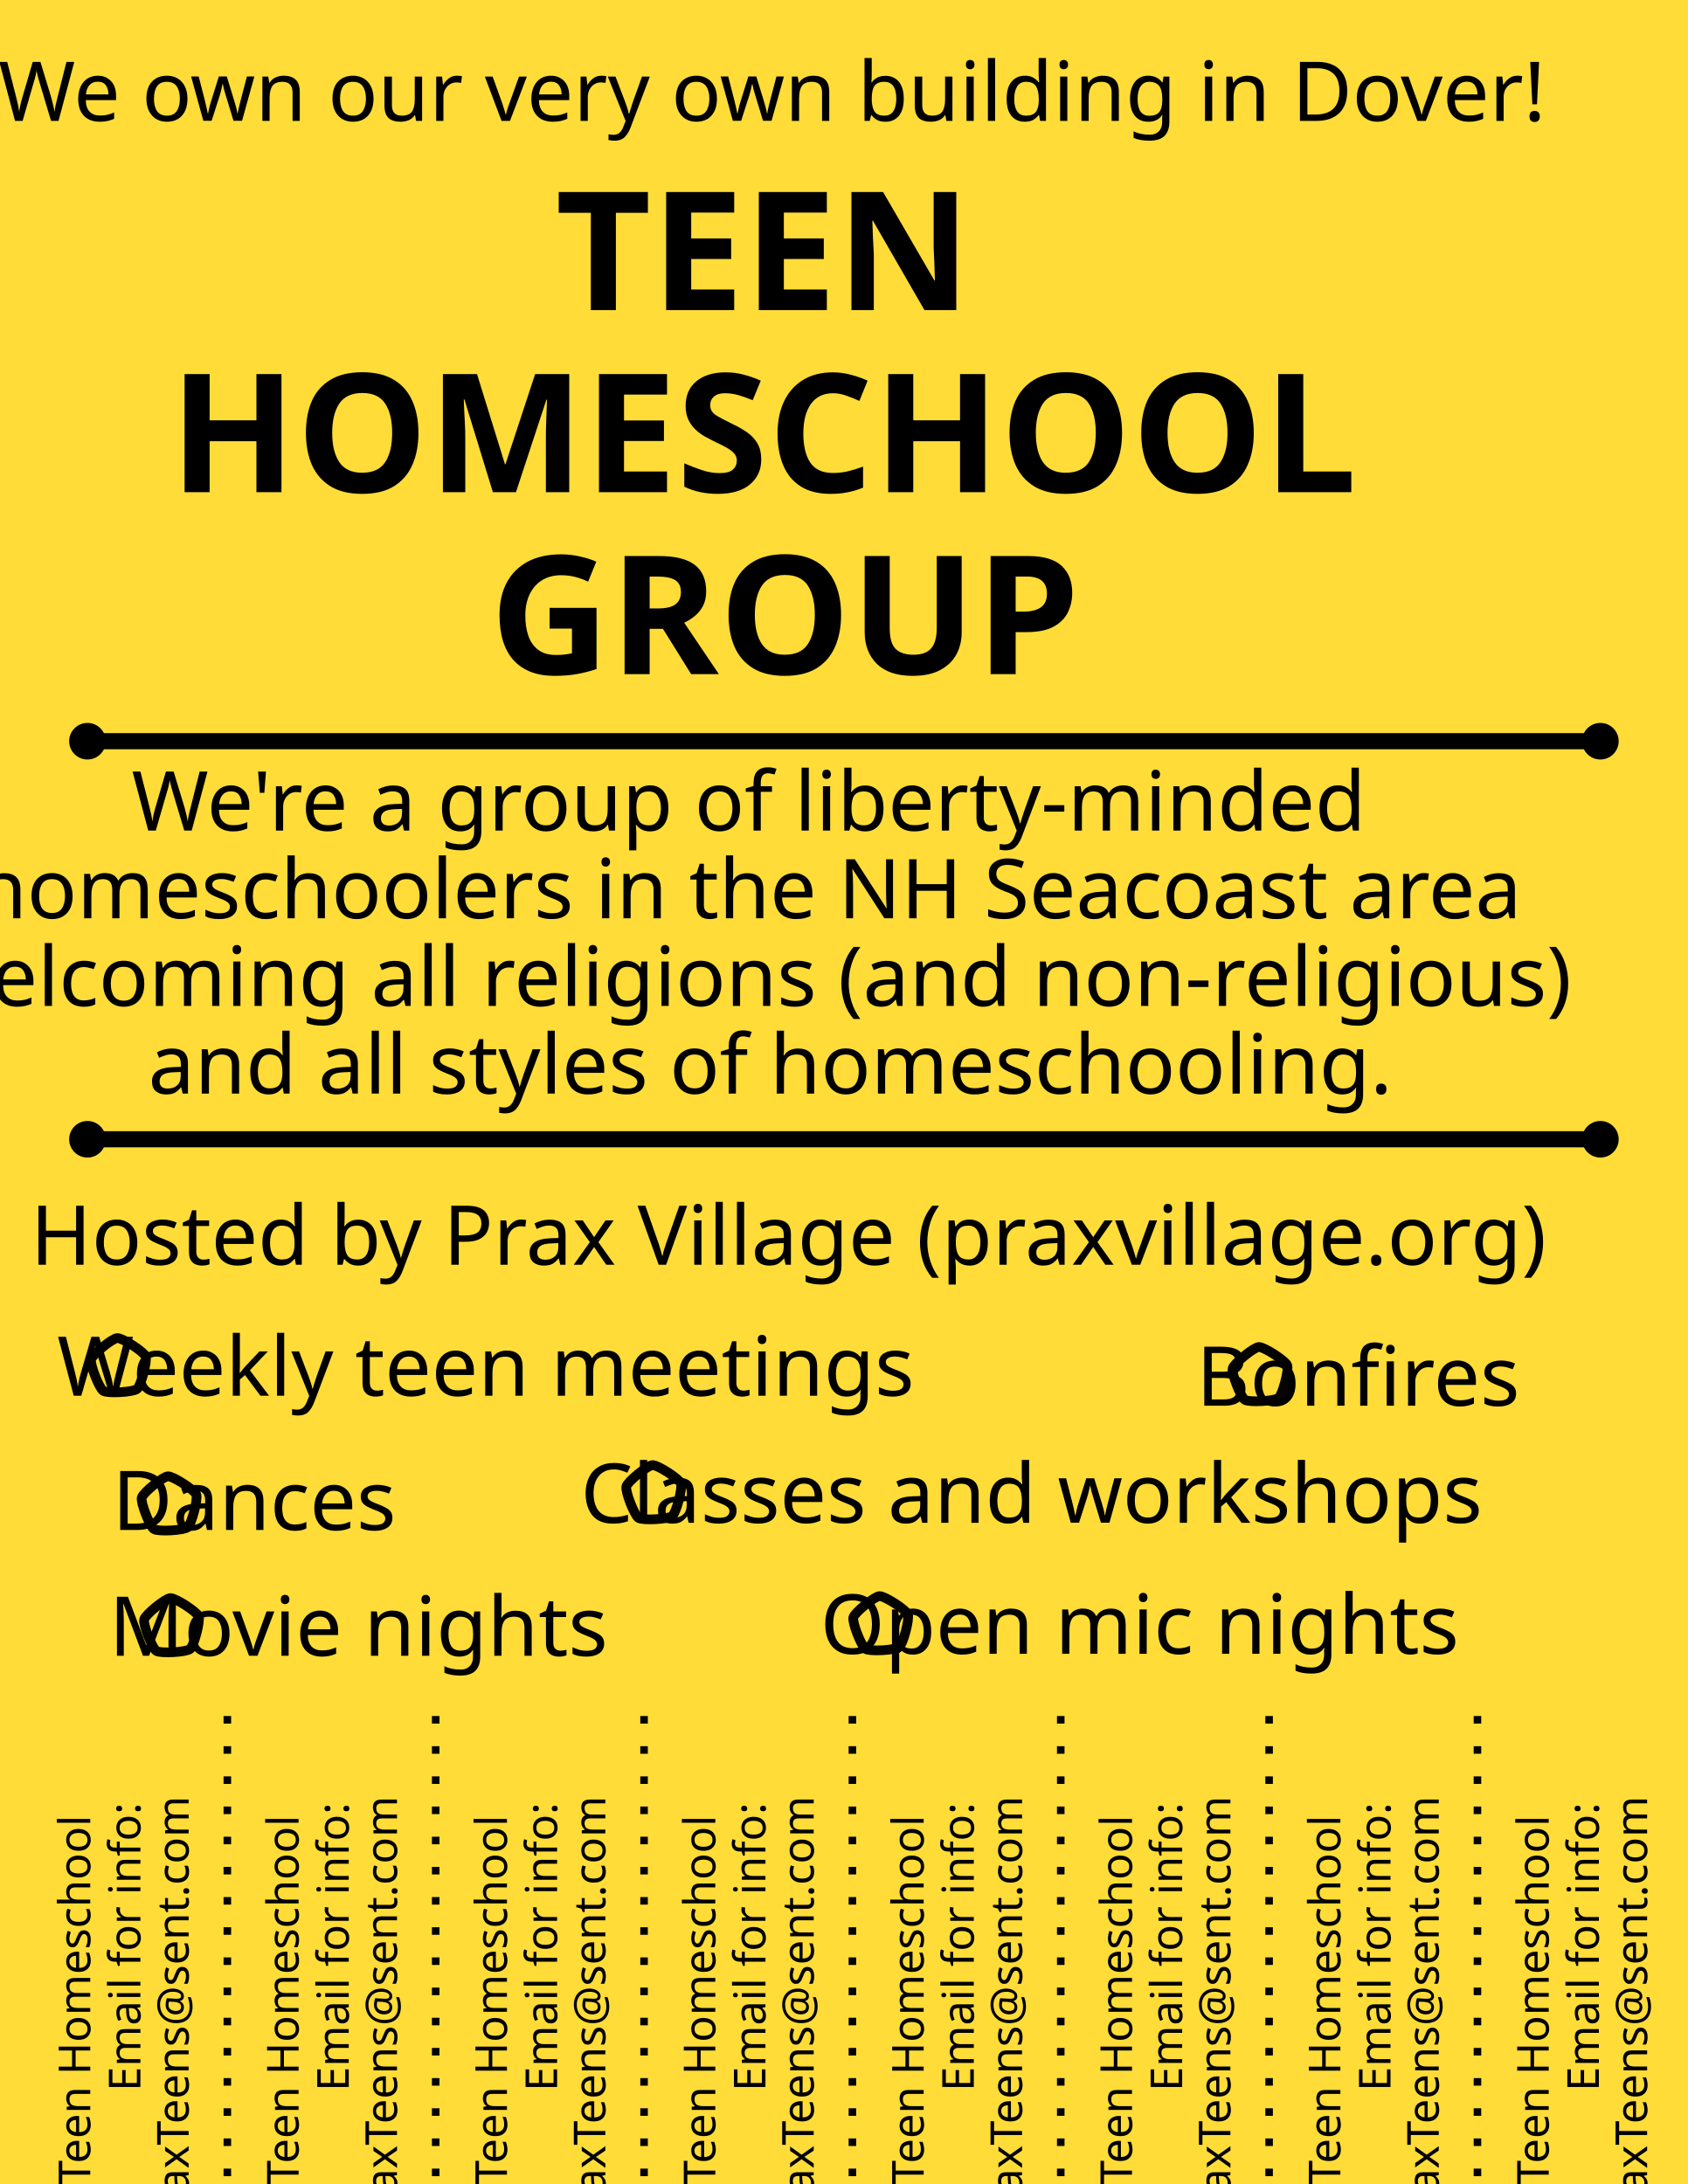
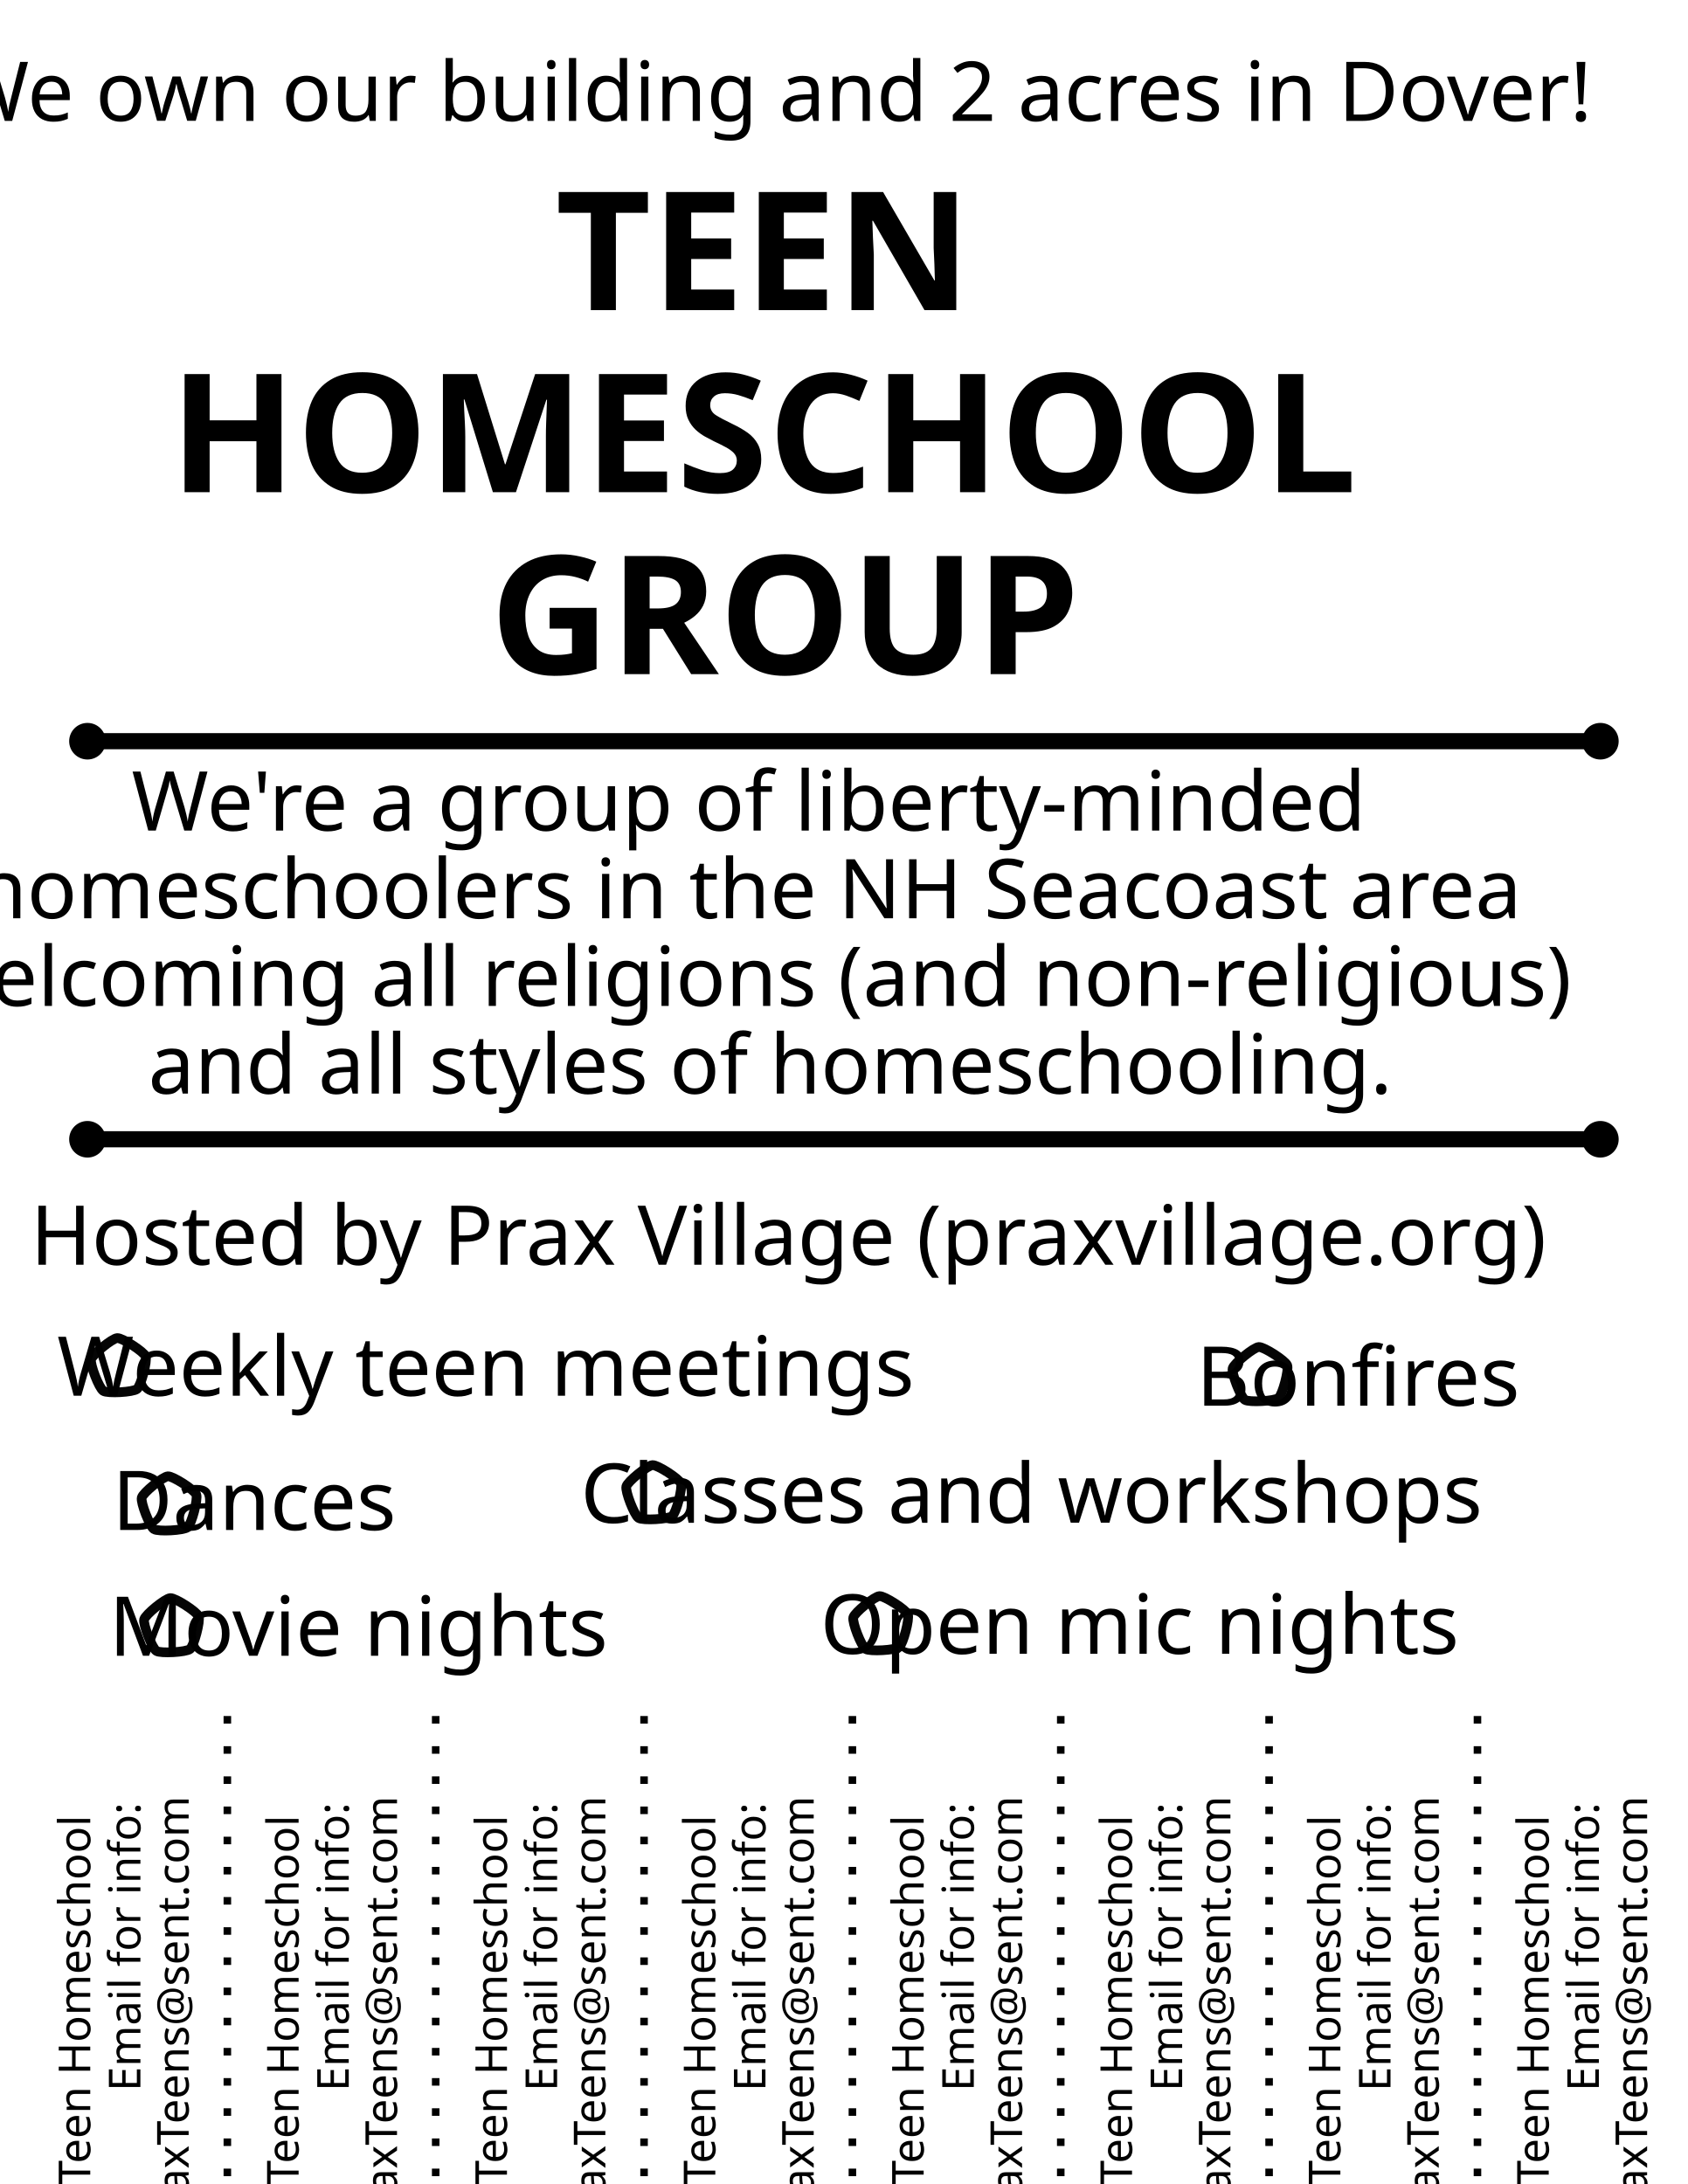
<svg xmlns="http://www.w3.org/2000/svg" width="8.5in" height="11in" viewBox="0 0 215.9 279.4" version="1.1" id="svg8">
  <defs id="defs2">
    <marker style="overflow:visible" id="marker1581" refX="0.0" refY="0.0" orient="auto">
      <path transform="scale(0.2) translate(7.4, 1)" style="fill-rule:evenodd;stroke:#000000;stroke-width:1pt;stroke-opacity:1;fill:#000000;fill-opacity:1" d="M -2.5,-1.0 C -2.5,1.76 -4.74,4.0 -7.5,4.0 C -10.26,4.0 -12.5,1.76 -12.5,-1.0 C -12.5,-3.76 -10.26,-6.0 -7.5,-6.0 C -4.74,-6.0 -2.5,-3.76 -2.5,-1.0 z " id="path1579" />
    </marker>
    <marker style="overflow:visible" id="marker1523" refX="0.0" refY="0.0" orient="auto">
      <path transform="scale(0.2) translate(7.4, 1)" style="fill-rule:evenodd;stroke:#000000;stroke-width:1pt;stroke-opacity:1;fill:#000000;fill-opacity:1" d="M -2.5,-1.0 C -2.5,1.76 -4.74,4.0 -7.5,4.0 C -10.26,4.0 -12.5,1.76 -12.5,-1.0 C -12.5,-3.76 -10.26,-6.0 -7.5,-6.0 C -4.74,-6.0 -2.5,-3.76 -2.5,-1.0 z " id="path1521" />
    </marker>
    <marker orient="auto" refY="0.0" refX="0.0" id="marker1445" style="overflow:visible">
      <path id="path1443" d="M -2.5,-1.0 C -2.5,1.76 -4.74,4.0 -7.5,4.0 C -10.26,4.0 -12.5,1.76 -12.5,-1.0 C -12.5,-3.76 -10.26,-6.0 -7.5,-6.0 C -4.74,-6.0 -2.5,-3.76 -2.5,-1.0 z " style="fill-rule:evenodd;stroke:#000000;stroke-width:1pt;stroke-opacity:1;fill:#000000;fill-opacity:1" transform="scale(0.2) translate(7.4, 1)" />
    </marker>
    <marker orient="auto" refY="0.0" refX="0.0" id="DotS" style="overflow:visible">
      <path id="path960" d="M -2.5,-1.0 C -2.5,1.76 -4.74,4.0 -7.5,4.0 C -10.26,4.0 -12.5,1.76 -12.5,-1.0 C -12.5,-3.76 -10.26,-6.0 -7.5,-6.0 C -4.74,-6.0 -2.5,-3.76 -2.5,-1.0 z " style="fill-rule:evenodd;stroke:#000000;stroke-width:1pt;stroke-opacity:1;fill:#000000;fill-opacity:1" transform="scale(0.2) translate(7.4, 1)" />
    </marker>
    <marker orient="auto" refY="0.0" refX="0.0" id="DotL" style="overflow:visible">
      <path id="path954" d="M -2.5,-1.0 C -2.5,1.76 -4.74,4.0 -7.5,4.0 C -10.26,4.0 -12.5,1.76 -12.5,-1.0 C -12.5,-3.76 -10.26,-6.0 -7.5,-6.0 C -4.74,-6.0 -2.5,-3.76 -2.5,-1.0 z " style="fill-rule:evenodd;stroke:#000000;stroke-width:1pt;stroke-opacity:1;fill:#000000;fill-opacity:1" transform="scale(0.8) translate(7.4, 1)" />
    </marker>
    <marker orient="auto" refY="0.0" refX="0.0" id="Arrow1Send" style="overflow:visible;">
      <path id="path908" d="M 0.0,0.0 L 5.0,-5.0 L -12.5,0.0 L 5.0,5.0 L 0.0,0.0 z " style="fill-rule:evenodd;stroke:#000000;stroke-width:1pt;stroke-opacity:1;fill:#000000;fill-opacity:1" transform="scale(0.2) rotate(180) translate(6,0)" />
    </marker>
    <marker orient="auto" refY="0.0" refX="0.0" id="Arrow1Sstart" style="overflow:visible">
      <path id="path905" d="M 0.0,0.0 L 5.0,-5.0 L -12.5,0.0 L 5.0,5.0 L 0.0,0.0 z " style="fill-rule:evenodd;stroke:#000000;stroke-width:1pt;stroke-opacity:1;fill:#000000;fill-opacity:1" transform="scale(0.2) translate(6,0)" />
    </marker>
    <marker orient="auto" refY="0.0" refX="0.0" id="Arrow1Lend" style="overflow:visible;">
      <path id="path896" d="M 0.0,0.0 L 5.0,-5.0 L -12.5,0.0 L 5.0,5.0 L 0.0,0.0 z " style="fill-rule:evenodd;stroke:#000000;stroke-width:1pt;stroke-opacity:1;fill:#000000;fill-opacity:1" transform="scale(0.8) rotate(180) translate(12.5,0)" />
    </marker>
    <marker orient="auto" refY="0.0" refX="0.0" id="Arrow1Mend" style="overflow:visible;">
      <path id="path902" d="M 0.0,0.0 L 5.0,-5.0 L -12.5,0.0 L 5.0,5.0 L 0.0,0.0 z " style="fill-rule:evenodd;stroke:#000000;stroke-width:1pt;stroke-opacity:1;fill:#000000;fill-opacity:1" transform="scale(0.4) rotate(180) translate(10,0)" />
    </marker>
    <filter style="color-interpolation-filters:sRGB" id="filter6631">
      <feGaussianBlur stdDeviation="0.829" id="feGaussianBlur6633" />
    </filter>
  </defs>
  <g id="layer1" transform="translate(0,-17.6)">
-     <rect style="opacity:0.98;fill:#ffdb34;fill-opacity:1;stroke:#000000;stroke-width:0.965;stroke-linecap:round;stroke-linejoin:miter;stroke-miterlimit:4;stroke-dasharray:0.965, 2.895;stroke-dashoffset:0;stroke-opacity:1" id="rect6649" width="312.208" height="341.69" x="-33.078" y="2.469" />
    <text xml:space="preserve" style="font-style:normal;font-variant:normal;font-weight:normal;font-stretch:normal;font-size:10.583px;line-height:80%;font-family:Avenir;-inkscape-font-specification:Avenir;text-align:center;letter-spacing:0px;word-spacing:0px;text-anchor:middle;fill:#000000;fill-opacity:1;stroke:none;stroke-width:0.265px;stroke-linecap:butt;stroke-linejoin:miter;stroke-opacity:1" x="107.264" y="57.277" id="text817">
      <tspan id="tspan815" x="107.264" y="57.277" style="font-style:normal;font-variant:normal;font-weight:bold;font-stretch:normal;font-size:21.167px;line-height:110%;font-family:Futura;-inkscape-font-specification:'Futura, Bold';font-variant-ligatures:normal;font-variant-caps:normal;font-variant-numeric:normal;font-feature-settings:normal;text-align:center;writing-mode:lr-tb;text-anchor:middle;stroke-width:0.265px">TEEN</tspan>
      <tspan x="107.264" y="80.561" style="font-style:normal;font-variant:normal;font-weight:bold;font-stretch:normal;font-size:21.167px;line-height:110%;font-family:Futura;-inkscape-font-specification:'Futura, Bold';font-variant-ligatures:normal;font-variant-caps:normal;font-variant-numeric:normal;font-feature-settings:normal;text-align:center;writing-mode:lr-tb;text-anchor:middle;stroke-width:0.265px" id="tspan819">HOMESCHOOL</tspan>
      <tspan x="107.264" y="103.844" style="font-style:normal;font-variant:normal;font-weight:bold;font-stretch:normal;font-size:21.167px;line-height:110%;font-family:Futura;-inkscape-font-specification:'Futura, Bold';font-variant-ligatures:normal;font-variant-caps:normal;font-variant-numeric:normal;font-feature-settings:normal;text-align:center;writing-mode:lr-tb;text-anchor:middle;stroke-width:0.265px" id="tspan821">GROUP</tspan>
    </text>
    <text xml:space="preserve" style="font-style:normal;font-variant:normal;font-weight:normal;font-stretch:normal;font-size:10.583px;line-height:80%;font-family:Avenir;-inkscape-font-specification:Avenir;text-align:center;letter-spacing:0px;word-spacing:0px;text-anchor:middle;fill:#000000;fill-opacity:1;stroke:none;stroke-width:0.265px;stroke-linecap:butt;stroke-linejoin:miter;stroke-opacity:1" x="108.396" y="33.067" id="text829">
-       <tspan id="tspan827" x="108.396" y="33.067" style="stroke-width:0.265px">We own our very own building in Dover!</tspan>
+       <tspan id="tspan827" x="108.396" y="33.067" style="stroke-width:0.265px">We own our building and 2 acres in Dover!</tspan>
      <tspan x="108.396" y="41.534" style="stroke-width:0.265px" id="tspan831" />
    </text>
    <g id="g6384" transform="translate(7.6451601e-7,-5.491389)">
      <text id="text825" y="129.344" x="108.16" style="font-style:normal;font-variant:normal;font-weight:normal;font-stretch:normal;font-size:10.583px;line-height:80%;font-family:Avenir;-inkscape-font-specification:Avenir;text-align:center;letter-spacing:0px;word-spacing:0px;text-anchor:middle;fill:#000000;fill-opacity:1;stroke:none;stroke-width:0.265px;stroke-linecap:butt;stroke-linejoin:miter;stroke-opacity:1" xml:space="preserve">
        <tspan style="line-height:106%;stroke-width:0.265px" y="129.344" x="108.16" id="tspan823">We're a group of liberty-minded</tspan>
        <tspan id="tspan869" style="line-height:106%;stroke-width:0.265px" y="140.562" x="108.16">homeschoolers in the NH Seacoast area</tspan>
        <tspan id="tspan881" style="line-height:106%;stroke-width:0.265px" y="151.78" x="108.16">welcoming all religions (and non-religious)</tspan>
        <tspan id="tspan871" style="line-height:106%;stroke-width:0.265px" y="162.999" x="108.16">and all styles of homeschooling.</tspan>
      </text>
      <path style="fill:none;fill-rule:evenodd;stroke:#000000;stroke-width:2.065;stroke-linecap:round;stroke-linejoin:miter;stroke-miterlimit:4;stroke-dasharray:none;stroke-dashoffset:0;stroke-opacity:1;marker-start:url(#DotS);marker-end:url(#marker1445)" d="M 11.229,168.839 H 204.753" id="path891" />
      <path id="path1519" d="M 11.229,117.915 H 204.753" style="fill:none;fill-rule:evenodd;stroke:#000000;stroke-width:2.065;stroke-linecap:round;stroke-linejoin:miter;stroke-miterlimit:4;stroke-dasharray:none;stroke-dashoffset:0;stroke-opacity:1;marker-start:url(#marker1523);marker-end:url(#marker1581)" />
    </g>
    <flowRoot xml:space="preserve" id="flowRoot2267" style="font-style:normal;font-variant:normal;font-weight:normal;font-stretch:normal;font-size:40px;line-height:80%;font-family:Avenir;-inkscape-font-specification:Avenir;text-align:center;letter-spacing:0px;word-spacing:0px;text-anchor:middle;fill:#000000;fill-opacity:1;stroke:none;stroke-width:1px;stroke-linecap:butt;stroke-linejoin:miter;stroke-opacity:1" transform="matrix(0.2645833,0,0,0.2645833,0,17.6)">
      <flowRegion id="flowRegion2269">
        <rect id="rect2271" width="662.66" height="385.878" x="-54.548" y="-57.188" />
      </flowRegion>
      <flowPara id="flowPara2273" />
    </flowRoot>
    <g id="g6312" transform="translate(3.63012,-10.9458)">
      <g transform="translate(219.8587,13.22917)" id="g6277">
        <text xml:space="preserve" style="font-style:normal;font-variant:normal;font-weight:normal;font-stretch:normal;font-size:10.583px;line-height:80%;font-family:Avenir;-inkscape-font-specification:Avenir;text-align:center;letter-spacing:0px;word-spacing:0px;text-anchor:middle;fill:#000000;fill-opacity:1;stroke:none;stroke-width:0.265px;stroke-linecap:butt;stroke-linejoin:miter;stroke-opacity:1" x="-148.976" y="193.875" id="text843">
          <tspan id="tspan841" x="-148.976" y="193.875" style="stroke-width:0.265px">Weekly teen meetings</tspan>
        </text>
        <path style="opacity:0.98;fill:none;fill-opacity:1;stroke:#000000;stroke-width:7.524;stroke-linecap:round;stroke-linejoin:miter;stroke-miterlimit:4;stroke-dasharray:none;stroke-dashoffset:0;stroke-opacity:1" id="path2551" d="M 47.039,192.765 C 45.06,196.158 26.906,204.144 23.067,203.31 19.228,202.476 6.023,187.678 5.63,183.769 5.237,179.86 15.23,162.729 18.826,161.147 c 3.596,-1.582 22.977,2.629 25.593,5.56 2.616,2.931 4.6,22.665 2.621,26.058 z" transform="matrix(0.1544601,0.05784172,-0.05784172,0.1544601,-202.0766,160.517)" />
      </g>
      <g transform="translate(365.8809,-0.6455805)" id="g6282">
        <text xml:space="preserve" style="font-style:normal;font-variant:normal;font-weight:normal;font-stretch:normal;font-size:10.583px;line-height:80%;font-family:Avenir;-inkscape-font-specification:Avenir;text-align:center;letter-spacing:0px;word-spacing:0px;text-anchor:middle;fill:#000000;fill-opacity:1;stroke:none;stroke-width:0.265px;stroke-linecap:butt;stroke-linejoin:miter;stroke-opacity:1" x="-183.416" y="209.02" id="text851">
          <tspan x="-183.416" y="209.02" style="stroke-width:0.265px" id="tspan853">Bonfires</tspan>
        </text>
        <path style="opacity:0.98;fill:none;fill-opacity:1;stroke:#000000;stroke-width:7.524;stroke-linecap:round;stroke-linejoin:miter;stroke-miterlimit:4;stroke-dasharray:none;stroke-dashoffset:0;stroke-opacity:1" id="path2555" d="M 47.039,192.765 C 45.06,196.158 26.906,204.144 23.067,203.31 19.228,202.476 6.023,187.678 5.63,183.769 5.237,179.86 15.23,162.729 18.826,161.147 c 3.596,-1.582 22.977,2.629 25.593,5.56 2.616,2.931 4.6,22.665 2.621,26.058 z" transform="matrix(0.1544601,0.05784172,-0.05784172,0.1544601,-202.0766,175.5347)" />
      </g>
    </g>
    <g id="g6322" transform="translate(-8.535742,-9.131677)">
      <g transform="translate(238.503,-30.97333)" id="g6297">
        <text xml:space="preserve" style="font-style:normal;font-variant:normal;font-weight:normal;font-stretch:normal;font-size:10.583px;line-height:80%;font-family:Avenir;-inkscape-font-specification:Avenir;text-align:center;letter-spacing:0px;word-spacing:0px;text-anchor:middle;fill:#000000;fill-opacity:1;stroke:none;stroke-width:0.265px;stroke-linecap:butt;stroke-linejoin:miter;stroke-opacity:1" x="-185.078" y="253.438" id="text885">
          <tspan id="tspan883" x="-185.078" y="253.438" style="stroke-width:0.265px">Dances</tspan>
        </text>
        <path transform="matrix(0.1544601,0.05784172,-0.05784172,0.1544601,-202.0766,220.588)" d="M 47.039,192.765 C 45.06,196.158 26.906,204.144 23.067,203.31 19.228,202.476 6.023,187.678 5.63,183.769 5.237,179.86 15.23,162.729 18.826,161.147 c 3.596,-1.582 22.977,2.629 25.593,5.56 2.616,2.931 4.6,22.665 2.621,26.058 z" id="path2553" style="opacity:0.98;fill:none;fill-opacity:1;stroke:#000000;stroke-width:7.524;stroke-linecap:round;stroke-linejoin:miter;stroke-miterlimit:4;stroke-dasharray:none;stroke-dashoffset:0;stroke-opacity:1" />
      </g>
      <g transform="translate(300.4911,-17.3869)" id="g6292">
        <text xml:space="preserve" style="font-style:normal;font-variant:normal;font-weight:normal;font-stretch:normal;font-size:10.583px;line-height:80%;font-family:Avenir;-inkscape-font-specification:Avenir;text-align:center;letter-spacing:0px;word-spacing:0px;text-anchor:middle;fill:#000000;fill-opacity:1;stroke:none;stroke-width:0.265px;stroke-linecap:butt;stroke-linejoin:miter;stroke-opacity:1" x="-147.624" y="238.929" id="text863">
          <tspan id="tspan861" x="-147.624" y="238.929" style="stroke-width:0.265px">Classes and workshops</tspan>
        </text>
        <path transform="matrix(0.1544601,0.05784172,-0.05784172,0.1544601,-202.0766,205.5702)" d="M 47.039,192.765 C 45.06,196.158 26.906,204.144 23.067,203.31 19.228,202.476 6.023,187.678 5.63,183.769 5.237,179.86 15.23,162.729 18.826,161.147 c 3.596,-1.582 22.977,2.629 25.593,5.56 2.616,2.931 4.6,22.665 2.621,26.058 z" id="path2557" style="opacity:0.98;fill:none;fill-opacity:1;stroke:#000000;stroke-width:7.524;stroke-linecap:round;stroke-linejoin:miter;stroke-miterlimit:4;stroke-dasharray:none;stroke-dashoffset:0;stroke-opacity:1" />
      </g>
    </g>
    <g id="g6332" transform="translate(1.21924,-14.77426)">
      <g transform="translate(319.7679,20.03274)" id="g6287">
        <text xml:space="preserve" style="font-style:normal;font-variant:normal;font-weight:normal;font-stretch:normal;font-size:10.583px;line-height:80%;font-family:Avenir;-inkscape-font-specification:Avenir;text-align:center;letter-spacing:0px;word-spacing:0px;text-anchor:middle;fill:#000000;fill-opacity:1;stroke:none;stroke-width:0.265px;stroke-linecap:butt;stroke-linejoin:miter;stroke-opacity:1" x="-162.827" y="223.911" id="text847">
          <tspan id="tspan845" x="-162.827" y="223.911" style="stroke-width:0.265px">Open mic nights</tspan>
        </text>
        <path style="opacity:0.98;fill:none;fill-opacity:1;stroke:#000000;stroke-width:7.524;stroke-linecap:round;stroke-linejoin:miter;stroke-miterlimit:4;stroke-dasharray:none;stroke-dashoffset:0;stroke-opacity:1" id="path2559" d="M 47.039,192.765 C 45.06,196.158 26.906,204.144 23.067,203.31 19.228,202.476 6.023,187.678 5.63,183.769 5.237,179.86 15.23,162.729 18.826,161.147 c 3.596,-1.582 22.977,2.629 25.593,5.56 2.616,2.931 4.6,22.665 2.621,26.058 z" transform="matrix(0.1544601,0.05784172,-0.05784172,0.1544601,-202.0766,190.5524)" />
      </g>
      <g transform="translate(229.0536,-24.76651)" id="g6302">
        <text xml:space="preserve" style="font-style:normal;font-variant:normal;font-weight:normal;font-stretch:normal;font-size:10.583px;line-height:80%;font-family:Avenir;-inkscape-font-specification:Avenir;text-align:center;letter-spacing:0px;word-spacing:0px;text-anchor:middle;fill:#000000;fill-opacity:1;stroke:none;stroke-width:0.265px;stroke-linecap:butt;stroke-linejoin:miter;stroke-opacity:1" x="-172.048" y="268.964" id="text859">
          <tspan id="tspan857" x="-172.048" y="268.964" style="stroke-width:0.265px">Movie nights</tspan>
        </text>
        <path transform="matrix(0.1544601,0.05784172,-0.05784172,0.1544601,-202.0766,235.6057)" d="M 47.039,192.765 C 45.06,196.158 26.906,204.144 23.067,203.31 19.228,202.476 6.023,187.678 5.63,183.769 5.237,179.86 15.23,162.729 18.826,161.147 c 3.596,-1.582 22.977,2.629 25.593,5.56 2.616,2.931 4.6,22.665 2.621,26.058 z" id="path2561" style="opacity:0.98;fill:none;fill-opacity:1;stroke:#000000;stroke-width:7.524;stroke-linecap:round;stroke-linejoin:miter;stroke-miterlimit:4;stroke-dasharray:none;stroke-dashoffset:0;stroke-opacity:1" />
      </g>
    </g>
    <g id="g6431" transform="rotate(-90,117.5295,226.9549)">
      <text id="text6400" y="254.226" x="80.655" style="font-style:normal;font-variant:normal;font-weight:normal;font-stretch:normal;font-size:10.583px;line-height:80%;font-family:Avenir;-inkscape-font-specification:Avenir;text-align:center;letter-spacing:0px;word-spacing:0px;text-anchor:middle;fill:#000000;fill-opacity:1;stroke:none;stroke-width:0.265px;stroke-linecap:butt;stroke-linejoin:miter;stroke-opacity:1" xml:space="preserve">
        <tspan id="tspan6404" style="font-size:5.644px;line-height:0px;stroke-width:0.265px" y="254.226" x="80.655">Teen Homeschool</tspan>
      </text>
      <text id="text6412" y="260.639" x="87.446" style="font-style:normal;font-variant:normal;font-weight:normal;font-stretch:normal;font-size:10.583px;line-height:80%;font-family:Avenir;-inkscape-font-specification:Avenir;text-align:center;letter-spacing:0px;word-spacing:0px;text-anchor:middle;fill:#000000;fill-opacity:1;stroke:none;stroke-width:0.265px;stroke-linecap:butt;stroke-linejoin:miter;stroke-opacity:1" xml:space="preserve">
        <tspan id="tspan6414" style="font-size:5.644px;stroke-width:0.265px" y="260.639" x="87.446">Email for info:</tspan>
      </text>
      <text id="text6420" y="251.971" x="78.523" style="font-style:normal;font-variant:normal;font-weight:normal;font-stretch:normal;font-size:10.583px;line-height:80%;font-family:Avenir;-inkscape-font-specification:Avenir;text-align:center;letter-spacing:0px;word-spacing:0px;text-anchor:middle;fill:#000000;fill-opacity:1;stroke:none;stroke-width:0.265px;stroke-linecap:butt;stroke-linejoin:miter;stroke-opacity:1" xml:space="preserve">
        <tspan style="stroke-width:0.265px" y="258.348" x="78.523" id="tspan6418" />
        <tspan id="tspan6422" style="font-size:5.644px;stroke-width:0.265px" y="266.814" x="78.523">PraxTeens@sent.com</tspan>
      </text>
    </g>
    <g transform="rotate(-90,144.1808,200.3035)" id="g6447">
      <text xml:space="preserve" style="font-style:normal;font-variant:normal;font-weight:normal;font-stretch:normal;font-size:10.583px;line-height:80%;font-family:Avenir;-inkscape-font-specification:Avenir;text-align:center;letter-spacing:0px;word-spacing:0px;text-anchor:middle;fill:#000000;fill-opacity:1;stroke:none;stroke-width:0.265px;stroke-linecap:butt;stroke-linejoin:miter;stroke-opacity:1" x="80.655" y="254.226" id="text6435">
        <tspan x="80.655" y="254.226" style="font-size:5.644px;line-height:0px;stroke-width:0.265px" id="tspan6433">Teen Homeschool</tspan>
      </text>
      <text xml:space="preserve" style="font-style:normal;font-variant:normal;font-weight:normal;font-stretch:normal;font-size:10.583px;line-height:80%;font-family:Avenir;-inkscape-font-specification:Avenir;text-align:center;letter-spacing:0px;word-spacing:0px;text-anchor:middle;fill:#000000;fill-opacity:1;stroke:none;stroke-width:0.265px;stroke-linecap:butt;stroke-linejoin:miter;stroke-opacity:1" x="87.446" y="260.639" id="text6439">
        <tspan x="87.446" y="260.639" style="font-size:5.644px;stroke-width:0.265px" id="tspan6437">Email for info:</tspan>
      </text>
      <text xml:space="preserve" style="font-style:normal;font-variant:normal;font-weight:normal;font-stretch:normal;font-size:10.583px;line-height:80%;font-family:Avenir;-inkscape-font-specification:Avenir;text-align:center;letter-spacing:0px;word-spacing:0px;text-anchor:middle;fill:#000000;fill-opacity:1;stroke:none;stroke-width:0.265px;stroke-linecap:butt;stroke-linejoin:miter;stroke-opacity:1" x="78.523" y="251.971" id="text6445">
        <tspan id="tspan6441" x="78.523" y="258.348" style="stroke-width:0.265px" />
        <tspan x="78.523" y="266.814" style="font-size:5.644px;stroke-width:0.265px" id="tspan6443">PraxTeens@sent.com</tspan>
      </text>
    </g>
    <g id="g6463" transform="rotate(-90,130.8551,213.6292)">
      <text id="text6451" y="254.226" x="80.655" style="font-style:normal;font-variant:normal;font-weight:normal;font-stretch:normal;font-size:10.583px;line-height:80%;font-family:Avenir;-inkscape-font-specification:Avenir;text-align:center;letter-spacing:0px;word-spacing:0px;text-anchor:middle;fill:#000000;fill-opacity:1;stroke:none;stroke-width:0.265px;stroke-linecap:butt;stroke-linejoin:miter;stroke-opacity:1" xml:space="preserve">
        <tspan id="tspan6449" style="font-size:5.644px;line-height:0px;stroke-width:0.265px" y="254.226" x="80.655">Teen Homeschool</tspan>
      </text>
      <text id="text6455" y="260.639" x="87.446" style="font-style:normal;font-variant:normal;font-weight:normal;font-stretch:normal;font-size:10.583px;line-height:80%;font-family:Avenir;-inkscape-font-specification:Avenir;text-align:center;letter-spacing:0px;word-spacing:0px;text-anchor:middle;fill:#000000;fill-opacity:1;stroke:none;stroke-width:0.265px;stroke-linecap:butt;stroke-linejoin:miter;stroke-opacity:1" xml:space="preserve">
        <tspan id="tspan6453" style="font-size:5.644px;stroke-width:0.265px" y="260.639" x="87.446">Email for info:</tspan>
      </text>
      <text id="text6461" y="251.971" x="78.523" style="font-style:normal;font-variant:normal;font-weight:normal;font-stretch:normal;font-size:10.583px;line-height:80%;font-family:Avenir;-inkscape-font-specification:Avenir;text-align:center;letter-spacing:0px;word-spacing:0px;text-anchor:middle;fill:#000000;fill-opacity:1;stroke:none;stroke-width:0.265px;stroke-linecap:butt;stroke-linejoin:miter;stroke-opacity:1" xml:space="preserve">
        <tspan style="stroke-width:0.265px" y="258.348" x="78.523" id="tspan6457" />
        <tspan id="tspan6459" style="font-size:5.644px;stroke-width:0.265px" y="266.814" x="78.523">PraxTeens@sent.com</tspan>
      </text>
    </g>
    <g transform="rotate(-90,50.90111,293.5832)" id="g6511">
      <text xml:space="preserve" style="font-style:normal;font-variant:normal;font-weight:normal;font-stretch:normal;font-size:10.583px;line-height:80%;font-family:Avenir;-inkscape-font-specification:Avenir;text-align:center;letter-spacing:0px;word-spacing:0px;text-anchor:middle;fill:#000000;fill-opacity:1;stroke:none;stroke-width:0.265px;stroke-linecap:butt;stroke-linejoin:miter;stroke-opacity:1" x="80.655" y="254.226" id="text6499">
        <tspan x="80.655" y="254.226" style="font-size:5.644px;line-height:0px;stroke-width:0.265px" id="tspan6497">Teen Homeschool</tspan>
      </text>
      <text xml:space="preserve" style="font-style:normal;font-variant:normal;font-weight:normal;font-stretch:normal;font-size:10.583px;line-height:80%;font-family:Avenir;-inkscape-font-specification:Avenir;text-align:center;letter-spacing:0px;word-spacing:0px;text-anchor:middle;fill:#000000;fill-opacity:1;stroke:none;stroke-width:0.265px;stroke-linecap:butt;stroke-linejoin:miter;stroke-opacity:1" x="87.446" y="260.639" id="text6503">
        <tspan x="87.446" y="260.639" style="font-size:5.644px;stroke-width:0.265px" id="tspan6501">Email for info:</tspan>
      </text>
      <text xml:space="preserve" style="font-style:normal;font-variant:normal;font-weight:normal;font-stretch:normal;font-size:10.583px;line-height:80%;font-family:Avenir;-inkscape-font-specification:Avenir;text-align:center;letter-spacing:0px;word-spacing:0px;text-anchor:middle;fill:#000000;fill-opacity:1;stroke:none;stroke-width:0.265px;stroke-linecap:butt;stroke-linejoin:miter;stroke-opacity:1" x="78.523" y="251.971" id="text6509">
        <tspan id="tspan6505" x="78.523" y="258.348" style="stroke-width:0.265px" />
        <tspan x="78.523" y="266.814" style="font-size:5.644px;stroke-width:0.265px" id="tspan6507">PraxTeens@sent.com</tspan>
      </text>
    </g>
    <g transform="rotate(-90,90.87813,253.6062)" id="g6543">
      <text xml:space="preserve" style="font-style:normal;font-variant:normal;font-weight:normal;font-stretch:normal;font-size:10.583px;line-height:80%;font-family:Avenir;-inkscape-font-specification:Avenir;text-align:center;letter-spacing:0px;word-spacing:0px;text-anchor:middle;fill:#000000;fill-opacity:1;stroke:none;stroke-width:0.265px;stroke-linecap:butt;stroke-linejoin:miter;stroke-opacity:1" x="80.655" y="254.226" id="text6531">
        <tspan x="80.655" y="254.226" style="font-size:5.644px;line-height:0px;stroke-width:0.265px" id="tspan6529">Teen Homeschool</tspan>
      </text>
      <text xml:space="preserve" style="font-style:normal;font-variant:normal;font-weight:normal;font-stretch:normal;font-size:10.583px;line-height:80%;font-family:Avenir;-inkscape-font-specification:Avenir;text-align:center;letter-spacing:0px;word-spacing:0px;text-anchor:middle;fill:#000000;fill-opacity:1;stroke:none;stroke-width:0.265px;stroke-linecap:butt;stroke-linejoin:miter;stroke-opacity:1" x="87.446" y="260.639" id="text6535">
        <tspan x="87.446" y="260.639" style="font-size:5.644px;stroke-width:0.265px" id="tspan6533">Email for info:</tspan>
      </text>
      <text xml:space="preserve" style="font-style:normal;font-variant:normal;font-weight:normal;font-stretch:normal;font-size:10.583px;line-height:80%;font-family:Avenir;-inkscape-font-specification:Avenir;text-align:center;letter-spacing:0px;word-spacing:0px;text-anchor:middle;fill:#000000;fill-opacity:1;stroke:none;stroke-width:0.265px;stroke-linecap:butt;stroke-linejoin:miter;stroke-opacity:1" x="78.523" y="251.971" id="text6541">
        <tspan id="tspan6537" x="78.523" y="258.348" style="stroke-width:0.265px" />
        <tspan x="78.523" y="266.814" style="font-size:5.644px;stroke-width:0.265px" id="tspan6539">PraxTeens@sent.com</tspan>
      </text>
    </g>
    <g id="g6559" transform="rotate(-90,77.55245,266.9319)">
      <text id="text6547" y="254.226" x="80.655" style="font-style:normal;font-variant:normal;font-weight:normal;font-stretch:normal;font-size:10.583px;line-height:80%;font-family:Avenir;-inkscape-font-specification:Avenir;text-align:center;letter-spacing:0px;word-spacing:0px;text-anchor:middle;fill:#000000;fill-opacity:1;stroke:none;stroke-width:0.265px;stroke-linecap:butt;stroke-linejoin:miter;stroke-opacity:1" xml:space="preserve">
        <tspan id="tspan6545" style="font-size:5.644px;line-height:0px;stroke-width:0.265px" y="254.226" x="80.655">Teen Homeschool</tspan>
      </text>
      <text id="text6551" y="260.639" x="87.446" style="font-style:normal;font-variant:normal;font-weight:normal;font-stretch:normal;font-size:10.583px;line-height:80%;font-family:Avenir;-inkscape-font-specification:Avenir;text-align:center;letter-spacing:0px;word-spacing:0px;text-anchor:middle;fill:#000000;fill-opacity:1;stroke:none;stroke-width:0.265px;stroke-linecap:butt;stroke-linejoin:miter;stroke-opacity:1" xml:space="preserve">
        <tspan id="tspan6549" style="font-size:5.644px;stroke-width:0.265px" y="260.639" x="87.446">Email for info:</tspan>
      </text>
      <text id="text6557" y="251.971" x="78.523" style="font-style:normal;font-variant:normal;font-weight:normal;font-stretch:normal;font-size:10.583px;line-height:80%;font-family:Avenir;-inkscape-font-specification:Avenir;text-align:center;letter-spacing:0px;word-spacing:0px;text-anchor:middle;fill:#000000;fill-opacity:1;stroke:none;stroke-width:0.265px;stroke-linecap:butt;stroke-linejoin:miter;stroke-opacity:1" xml:space="preserve">
        <tspan style="stroke-width:0.265px" y="258.348" x="78.523" id="tspan6553" />
        <tspan id="tspan6555" style="font-size:5.644px;stroke-width:0.265px" y="266.814" x="78.523">PraxTeens@sent.com</tspan>
      </text>
    </g>
    <g transform="rotate(-90,64.22678,280.2576)" id="g6575">
      <text xml:space="preserve" style="font-style:normal;font-variant:normal;font-weight:normal;font-stretch:normal;font-size:10.583px;line-height:80%;font-family:Avenir;-inkscape-font-specification:Avenir;text-align:center;letter-spacing:0px;word-spacing:0px;text-anchor:middle;fill:#000000;fill-opacity:1;stroke:none;stroke-width:0.265px;stroke-linecap:butt;stroke-linejoin:miter;stroke-opacity:1" x="80.655" y="254.226" id="text6563">
        <tspan x="80.655" y="254.226" style="font-size:5.644px;line-height:0px;stroke-width:0.265px" id="tspan6561">Teen Homeschool</tspan>
      </text>
      <text xml:space="preserve" style="font-style:normal;font-variant:normal;font-weight:normal;font-stretch:normal;font-size:10.583px;line-height:80%;font-family:Avenir;-inkscape-font-specification:Avenir;text-align:center;letter-spacing:0px;word-spacing:0px;text-anchor:middle;fill:#000000;fill-opacity:1;stroke:none;stroke-width:0.265px;stroke-linecap:butt;stroke-linejoin:miter;stroke-opacity:1" x="87.446" y="260.639" id="text6567">
        <tspan x="87.446" y="260.639" style="font-size:5.644px;stroke-width:0.265px" id="tspan6565">Email for info:</tspan>
      </text>
      <text xml:space="preserve" style="font-style:normal;font-variant:normal;font-weight:normal;font-stretch:normal;font-size:10.583px;line-height:80%;font-family:Avenir;-inkscape-font-specification:Avenir;text-align:center;letter-spacing:0px;word-spacing:0px;text-anchor:middle;fill:#000000;fill-opacity:1;stroke:none;stroke-width:0.265px;stroke-linecap:butt;stroke-linejoin:miter;stroke-opacity:1" x="78.523" y="251.971" id="text6573">
        <tspan id="tspan6569" x="78.523" y="258.348" style="stroke-width:0.265px" />
        <tspan x="78.523" y="266.814" style="font-size:5.644px;stroke-width:0.265px" id="tspan6571">PraxTeens@sent.com</tspan>
      </text>
    </g>
    <g id="g6591" transform="rotate(-90,104.2038,240.2805)">
      <text id="text6579" y="254.226" x="80.655" style="font-style:normal;font-variant:normal;font-weight:normal;font-stretch:normal;font-size:10.583px;line-height:80%;font-family:Avenir;-inkscape-font-specification:Avenir;text-align:center;letter-spacing:0px;word-spacing:0px;text-anchor:middle;fill:#000000;fill-opacity:1;stroke:none;stroke-width:0.265px;stroke-linecap:butt;stroke-linejoin:miter;stroke-opacity:1" xml:space="preserve">
        <tspan id="tspan6577" style="font-size:5.644px;line-height:0px;stroke-width:0.265px" y="254.226" x="80.655">Teen Homeschool</tspan>
      </text>
      <text id="text6583" y="260.639" x="87.446" style="font-style:normal;font-variant:normal;font-weight:normal;font-stretch:normal;font-size:10.583px;line-height:80%;font-family:Avenir;-inkscape-font-specification:Avenir;text-align:center;letter-spacing:0px;word-spacing:0px;text-anchor:middle;fill:#000000;fill-opacity:1;stroke:none;stroke-width:0.265px;stroke-linecap:butt;stroke-linejoin:miter;stroke-opacity:1" xml:space="preserve">
        <tspan id="tspan6581" style="font-size:5.644px;stroke-width:0.265px" y="260.639" x="87.446">Email for info:</tspan>
      </text>
      <text id="text6589" y="251.971" x="78.523" style="font-style:normal;font-variant:normal;font-weight:normal;font-stretch:normal;font-size:10.583px;line-height:80%;font-family:Avenir;-inkscape-font-specification:Avenir;text-align:center;letter-spacing:0px;word-spacing:0px;text-anchor:middle;fill:#000000;fill-opacity:1;stroke:none;stroke-width:0.265px;stroke-linecap:butt;stroke-linejoin:miter;stroke-opacity:1" xml:space="preserve">
        <tspan style="stroke-width:0.265px" y="258.348" x="78.523" id="tspan6585" />
        <tspan id="tspan6587" style="font-size:5.644px;stroke-width:0.265px" y="266.814" x="78.523">PraxTeens@sent.com</tspan>
      </text>
    </g>
    <path style="fill:none;fill-rule:evenodd;stroke:#000000;stroke-width:0.265;stroke-linecap:butt;stroke-linejoin:miter;stroke-miterlimit:4;stroke-dasharray:0.265, 0.795;stroke-dashoffset:0;stroke-opacity:1;filter:url(#filter6631)" d="m 29.4,237.132 v 66.283" id="path6609" />
    <path style="fill:none;fill-rule:evenodd;stroke:#000000;stroke-width:0.965;stroke-linecap:butt;stroke-linejoin:miter;stroke-miterlimit:4;stroke-dasharray:0.965, 2.895;stroke-dashoffset:0;stroke-opacity:1" d="m 29.081,237.132 v 66.283" id="path6635" />
    <path id="path6637" d="m 55.732,237.132 v 66.283" style="fill:none;fill-rule:evenodd;stroke:#000000;stroke-width:0.965;stroke-linecap:butt;stroke-linejoin:miter;stroke-miterlimit:4;stroke-dasharray:0.965, 2.895;stroke-dashoffset:0;stroke-opacity:1" />
    <path style="fill:none;fill-rule:evenodd;stroke:#000000;stroke-width:0.965;stroke-linecap:butt;stroke-linejoin:miter;stroke-miterlimit:4;stroke-dasharray:0.965, 2.895;stroke-dashoffset:0;stroke-opacity:1" d="m 82.384,237.132 v 66.283" id="path6639" />
    <path id="path6641" d="m 109.035,237.132 v 66.283" style="fill:none;fill-rule:evenodd;stroke:#000000;stroke-width:0.965;stroke-linecap:butt;stroke-linejoin:miter;stroke-miterlimit:4;stroke-dasharray:0.965, 2.895;stroke-dashoffset:0;stroke-opacity:1" />
    <path style="fill:none;fill-rule:evenodd;stroke:#000000;stroke-width:0.965;stroke-linecap:butt;stroke-linejoin:miter;stroke-miterlimit:4;stroke-dasharray:0.965, 2.895;stroke-dashoffset:0;stroke-opacity:1" d="m 135.686,237.132 v 66.283" id="path6643" />
    <path id="path6645" d="m 162.338,237.132 v 66.283" style="fill:none;fill-rule:evenodd;stroke:#000000;stroke-width:0.965;stroke-linecap:butt;stroke-linejoin:miter;stroke-miterlimit:4;stroke-dasharray:0.965, 2.895;stroke-dashoffset:0;stroke-opacity:1" />
    <path style="fill:none;fill-rule:evenodd;stroke:#000000;stroke-width:0.965;stroke-linecap:butt;stroke-linejoin:miter;stroke-miterlimit:4;stroke-dasharray:0.965, 2.895;stroke-dashoffset:0;stroke-opacity:1" d="m 188.989,237.132 v 66.283" id="path6647" />
    <text xml:space="preserve" style="font-style:normal;font-variant:normal;font-weight:normal;font-stretch:normal;font-size:10.583px;line-height:80%;font-family:Avenir;-inkscape-font-specification:Avenir;text-align:center;letter-spacing:0px;word-spacing:0px;text-anchor:middle;fill:#000000;fill-opacity:1;stroke:none;stroke-width:0.265px;stroke-linecap:butt;stroke-linejoin:miter;stroke-opacity:1" x="107.727" y="179.399" id="text6653">
      <tspan id="tspan6651" x="107.727" y="179.399" style="stroke-width:0.265px">Hosted by Prax Village (praxvillage.org)</tspan>
    </text>
  </g>
</svg>
